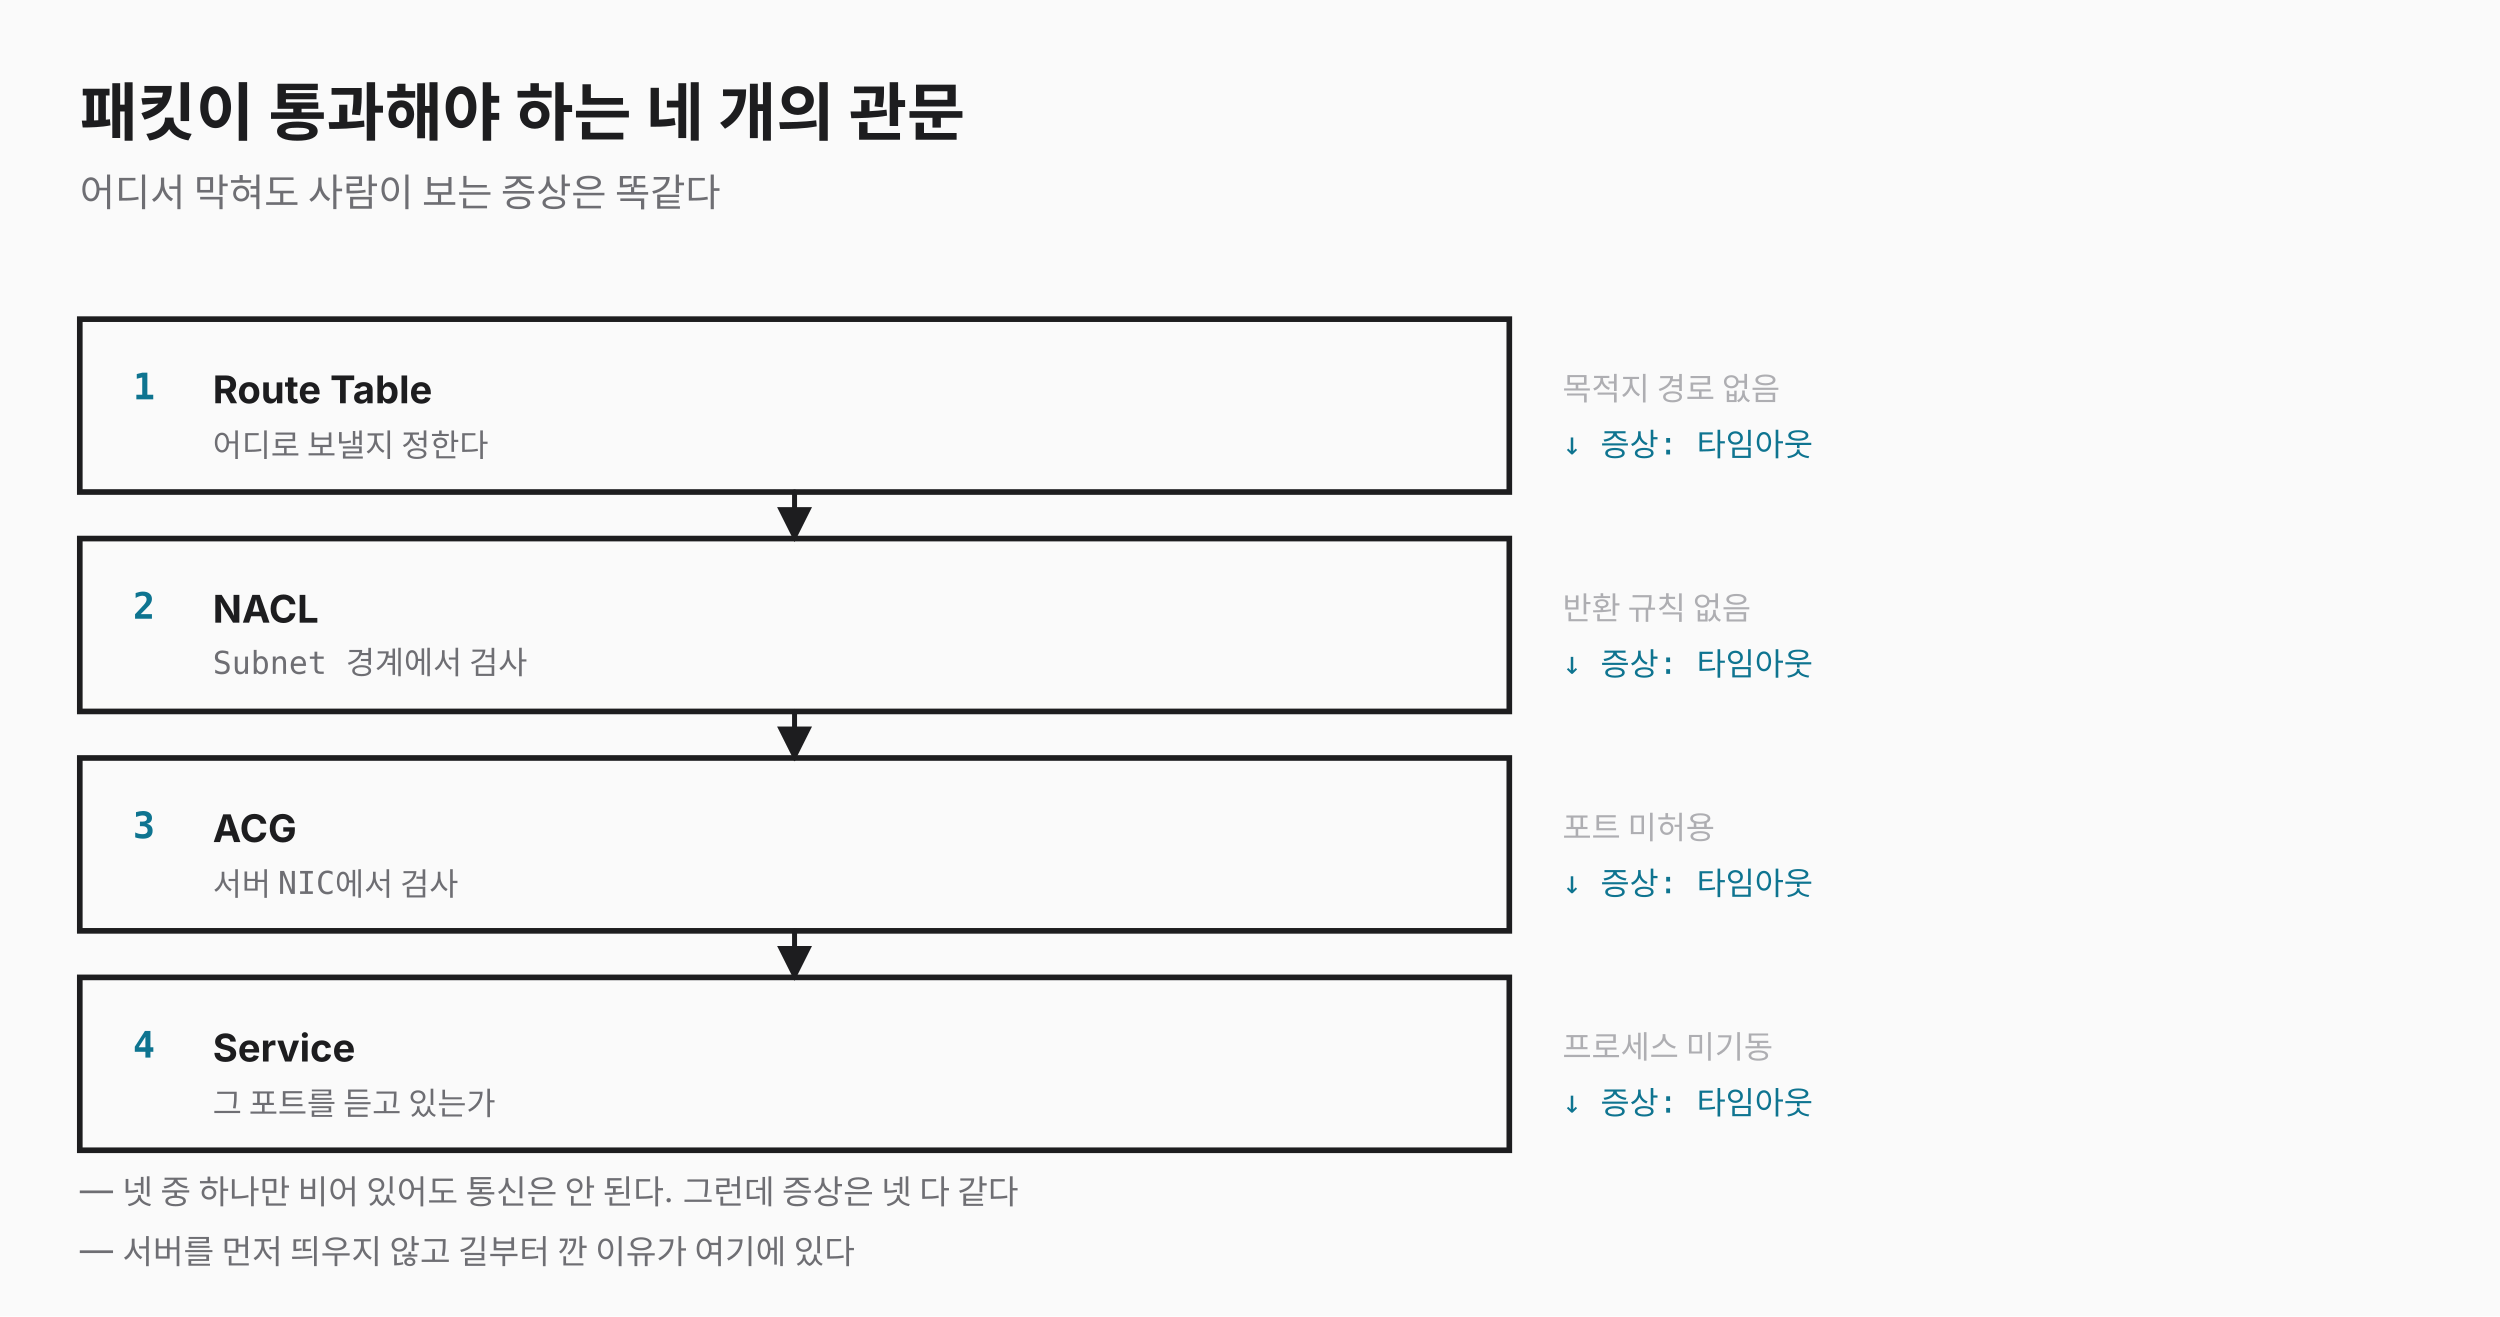
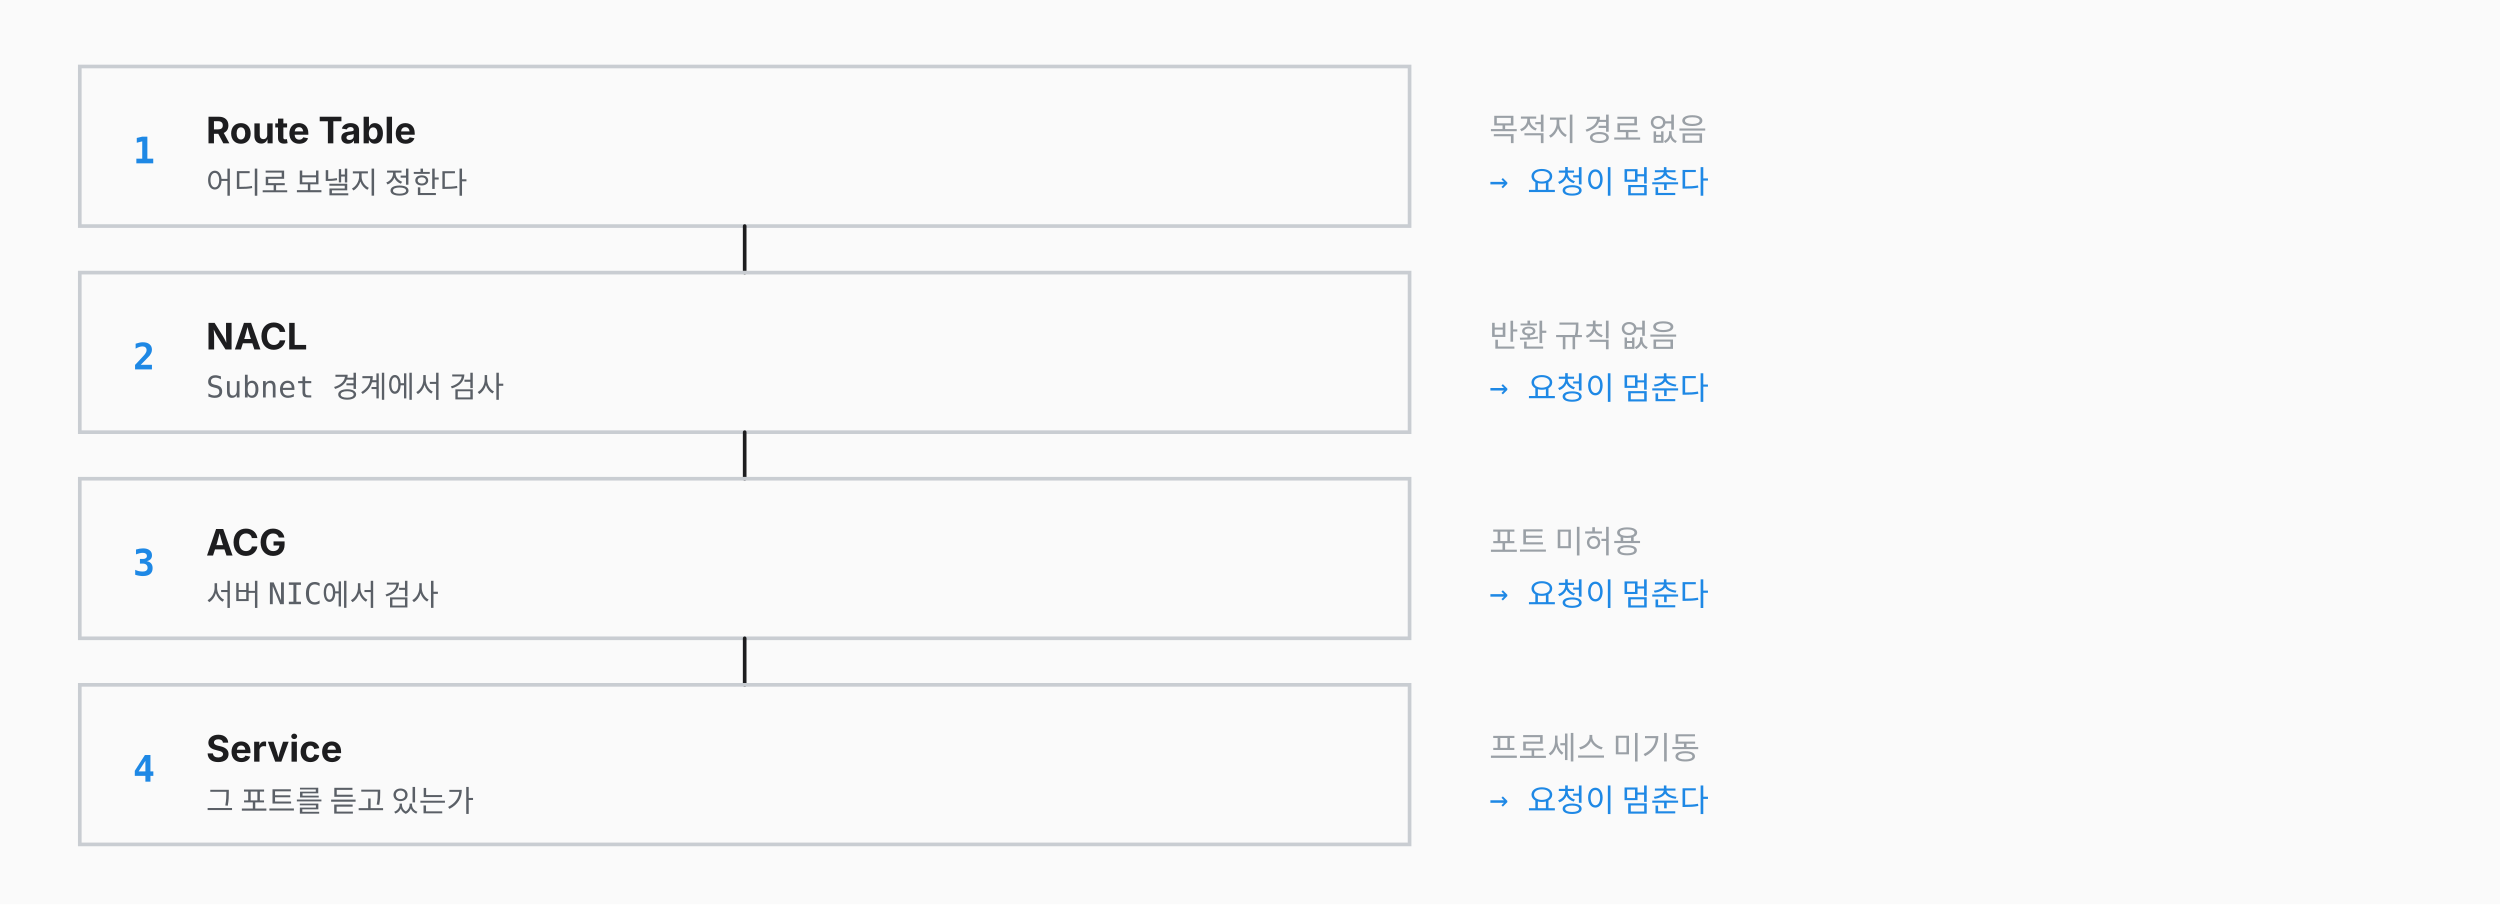
- <svg xmlns="http://www.w3.org/2000/svg" width="752" height="396" viewBox="0 0 752 396">
+ <svg xmlns="http://www.w3.org/2000/svg" width="752" height="272" viewBox="0 66 752 272">
  <defs>
    <marker id="ah" viewBox="0 0 10 10" refX="9" refY="5" markerWidth="7" markerHeight="7" orient="auto-start-reverse">
      <path d="M 0 0 L 10 5 L 0 10 z" fill="#1D1D1F" />
    </marker>
  </defs>
-   <rect width="752" height="396" fill="#FAFAFA" />
-   <text x="24" y="34" font-family="Pretendard, -apple-system, BlinkMacSystemFont, 'Segoe UI', sans-serif" font-size="19" fill="#1D1D1F" font-weight="700" text-anchor="start" opacity="1" dominant-baseline="middle">패킷이 통과해야 하는 네 개의 관문</text>
-   <text x="24" y="58" font-family="Pretendard, -apple-system, BlinkMacSystemFont, 'Segoe UI', sans-serif" font-size="11.5" fill="#6E6E73" font-weight="400" text-anchor="start" opacity="1" dominant-baseline="middle">어디서 막혀도 사람이 보는 증상은 똑같다</text>
-   <rect x="24" y="96" width="430" height="52" rx="0" fill="none" stroke="#1D1D1F" stroke-width="1.7" />
-   <text x="40" y="117" font-family="ui-monospace, SFMono-Regular, Menlo, Consolas, monospace" font-size="11" fill="#0E7490" font-weight="700" text-anchor="start" opacity="1" dominant-baseline="middle">1</text>
-   <text x="64" y="117" font-family="Pretendard, -apple-system, BlinkMacSystemFont, 'Segoe UI', sans-serif" font-size="11.5" fill="#1D1D1F" font-weight="700" text-anchor="start" opacity="1" dominant-baseline="middle">Route Table</text>
-   <text x="64" y="134" font-family="ui-monospace, SFMono-Regular, Menlo, Consolas, monospace" font-size="9.5" fill="#6E6E73" font-weight="400" text-anchor="start" opacity="1" dominant-baseline="middle">어디로 보낼지 정한다</text>
-   <text x="470" y="117" font-family="ui-monospace, SFMono-Regular, Menlo, Consolas, monospace" font-size="9.5" fill="#AEAEB2" font-weight="400" text-anchor="start" opacity="1" dominant-baseline="middle">목적지 경로 없음</text>
-   <text x="470" y="134" font-family="ui-monospace, SFMono-Regular, Menlo, Consolas, monospace" font-size="9.5" fill="#0E7490" font-weight="400" text-anchor="start" opacity="1" dominant-baseline="middle">↓  증상: 타임아웃</text>
-   <path d="M 239 148 L 239 162" fill="none" stroke="#1D1D1F" stroke-width="1.5" marker-end="url(#ah)" stroke-linecap="round" stroke-linejoin="round" />
-   <rect x="24" y="162" width="430" height="52" rx="0" fill="none" stroke="#1D1D1F" stroke-width="1.7" />
-   <text x="40" y="183" font-family="ui-monospace, SFMono-Regular, Menlo, Consolas, monospace" font-size="11" fill="#0E7490" font-weight="700" text-anchor="start" opacity="1" dominant-baseline="middle">2</text>
-   <text x="64" y="183" font-family="Pretendard, -apple-system, BlinkMacSystemFont, 'Segoe UI', sans-serif" font-size="11.5" fill="#1D1D1F" font-weight="700" text-anchor="start" opacity="1" dominant-baseline="middle">NACL</text>
-   <text x="64" y="200" font-family="ui-monospace, SFMono-Regular, Menlo, Consolas, monospace" font-size="9.5" fill="#6E6E73" font-weight="400" text-anchor="start" opacity="1" dominant-baseline="middle">Subnet 경계에서 검사</text>
-   <text x="470" y="183" font-family="ui-monospace, SFMono-Regular, Menlo, Consolas, monospace" font-size="9.5" fill="#AEAEB2" font-weight="400" text-anchor="start" opacity="1" dominant-baseline="middle">반환 규칙 없음</text>
-   <text x="470" y="200" font-family="ui-monospace, SFMono-Regular, Menlo, Consolas, monospace" font-size="9.5" fill="#0E7490" font-weight="400" text-anchor="start" opacity="1" dominant-baseline="middle">↓  증상: 타임아웃</text>
-   <path d="M 239 214 L 239 228" fill="none" stroke="#1D1D1F" stroke-width="1.5" marker-end="url(#ah)" stroke-linecap="round" stroke-linejoin="round" />
-   <rect x="24" y="228" width="430" height="52" rx="0" fill="none" stroke="#1D1D1F" stroke-width="1.7" />
-   <text x="40" y="249" font-family="ui-monospace, SFMono-Regular, Menlo, Consolas, monospace" font-size="11" fill="#0E7490" font-weight="700" text-anchor="start" opacity="1" dominant-baseline="middle">3</text>
-   <text x="64" y="249" font-family="Pretendard, -apple-system, BlinkMacSystemFont, 'Segoe UI', sans-serif" font-size="11.5" fill="#1D1D1F" font-weight="700" text-anchor="start" opacity="1" dominant-baseline="middle">ACG</text>
-   <text x="64" y="266" font-family="ui-monospace, SFMono-Regular, Menlo, Consolas, monospace" font-size="9.5" fill="#6E6E73" font-weight="400" text-anchor="start" opacity="1" dominant-baseline="middle">서버 NIC에서 검사</text>
-   <text x="470" y="249" font-family="ui-monospace, SFMono-Regular, Menlo, Consolas, monospace" font-size="9.5" fill="#AEAEB2" font-weight="400" text-anchor="start" opacity="1" dominant-baseline="middle">포트 미허용</text>
-   <text x="470" y="266" font-family="ui-monospace, SFMono-Regular, Menlo, Consolas, monospace" font-size="9.5" fill="#0E7490" font-weight="400" text-anchor="start" opacity="1" dominant-baseline="middle">↓  증상: 타임아웃</text>
-   <path d="M 239 280 L 239 294" fill="none" stroke="#1D1D1F" stroke-width="1.5" marker-end="url(#ah)" stroke-linecap="round" stroke-linejoin="round" />
-   <rect x="24" y="294" width="430" height="52" rx="0" fill="none" stroke="#1D1D1F" stroke-width="1.7" />
-   <text x="40" y="315" font-family="ui-monospace, SFMono-Regular, Menlo, Consolas, monospace" font-size="11" fill="#0E7490" font-weight="700" text-anchor="start" opacity="1" dominant-baseline="middle">4</text>
-   <text x="64" y="315" font-family="Pretendard, -apple-system, BlinkMacSystemFont, 'Segoe UI', sans-serif" font-size="11.5" fill="#1D1D1F" font-weight="700" text-anchor="start" opacity="1" dominant-baseline="middle">Service</text>
-   <text x="64" y="332" font-family="ui-monospace, SFMono-Regular, Menlo, Consolas, monospace" font-size="9.5" fill="#6E6E73" font-weight="400" text-anchor="start" opacity="1" dominant-baseline="middle">그 포트를 듣고 있는가</text>
-   <text x="470" y="315" font-family="ui-monospace, SFMono-Regular, Menlo, Consolas, monospace" font-size="9.5" fill="#AEAEB2" font-weight="400" text-anchor="start" opacity="1" dominant-baseline="middle">프로세스 미기동</text>
-   <text x="470" y="332" font-family="ui-monospace, SFMono-Regular, Menlo, Consolas, monospace" font-size="9.5" fill="#0E7490" font-weight="400" text-anchor="start" opacity="1" dominant-baseline="middle">↓  증상: 타임아웃</text>
-   <text x="24" y="358" font-family="Pretendard, -apple-system, BlinkMacSystemFont, 'Segoe UI', sans-serif" font-size="10" fill="#6E6E73" font-weight="400" text-anchor="start" opacity="1" dominant-baseline="middle">— 넷 중 하나만 비어 있어도 통신은 안 된다. 그런데 증상은 넷 다 같다</text>
-   <text x="24" y="376" font-family="Pretendard, -apple-system, BlinkMacSystemFont, 'Segoe UI', sans-serif" font-size="10" fill="#6E6E73" font-weight="400" text-anchor="start" opacity="1" dominant-baseline="middle">— 서버를 먼저 띄우지 않고 길부터 깐 이유가 여기에 있다</text>
+   <rect x="0" y="66" width="752" height="272" fill="#FAFAFA" />
+   <text x="24" y="30" font-family="Pretendard, -apple-system, BlinkMacSystemFont, 'Segoe UI', sans-serif" font-size="17" fill="#1D1D1F" font-weight="700" text-anchor="start" opacity="1" dominant-baseline="middle">관문</text>
+   <text x="24" y="52" font-family="Pretendard, -apple-system, BlinkMacSystemFont, 'Segoe UI', sans-serif" font-size="11" fill="#5A5F66" font-weight="400" text-anchor="start" opacity="1" dominant-baseline="middle">어디서 막혀도 증상은 같다</text>
+   <rect x="24" y="86" width="400" height="48" rx="0" fill="none" stroke="#C9CDD2" stroke-width="1.1" />
+   <text x="40" y="112" font-family="ui-monospace, SFMono-Regular, Menlo, Consolas, monospace" font-size="11" fill="#1E88E5" font-weight="700" text-anchor="start" opacity="1" dominant-baseline="middle">1</text>
+   <text x="62" y="105" font-family="Pretendard, -apple-system, BlinkMacSystemFont, 'Segoe UI', sans-serif" font-size="11" fill="#1D1D1F" font-weight="700" text-anchor="start" opacity="1" dominant-baseline="middle">Route Table</text>
+   <text x="62" y="121" font-family="ui-monospace, SFMono-Regular, Menlo, Consolas, monospace" font-size="9" fill="#5A5F66" font-weight="400" text-anchor="start" opacity="1" dominant-baseline="middle">어디로 보낼지 정한다</text>
+   <text x="448" y="105" font-family="ui-monospace, SFMono-Regular, Menlo, Consolas, monospace" font-size="9.5" fill="#9AA0A6" font-weight="400" text-anchor="start" opacity="1" dominant-baseline="middle">목적지 경로 없음</text>
+   <text x="448" y="121" font-family="ui-monospace, SFMono-Regular, Menlo, Consolas, monospace" font-size="9.5" fill="#1E88E5" font-weight="400" text-anchor="start" opacity="1" dominant-baseline="middle">→  요청이 멈춘다</text>
+   <path d="M 224 134 L 224 148" fill="none" stroke="#1D1D1F" stroke-width="1.1" stroke-linecap="round" stroke-linejoin="round" />
+   <rect x="24" y="148" width="400" height="48" rx="0" fill="none" stroke="#C9CDD2" stroke-width="1.1" />
+   <text x="40" y="174" font-family="ui-monospace, SFMono-Regular, Menlo, Consolas, monospace" font-size="11" fill="#1E88E5" font-weight="700" text-anchor="start" opacity="1" dominant-baseline="middle">2</text>
+   <text x="62" y="167" font-family="Pretendard, -apple-system, BlinkMacSystemFont, 'Segoe UI', sans-serif" font-size="11" fill="#1D1D1F" font-weight="700" text-anchor="start" opacity="1" dominant-baseline="middle">NACL</text>
+   <text x="62" y="183" font-family="ui-monospace, SFMono-Regular, Menlo, Consolas, monospace" font-size="9" fill="#5A5F66" font-weight="400" text-anchor="start" opacity="1" dominant-baseline="middle">Subnet 경계에서 검사</text>
+   <text x="448" y="167" font-family="ui-monospace, SFMono-Regular, Menlo, Consolas, monospace" font-size="9.5" fill="#9AA0A6" font-weight="400" text-anchor="start" opacity="1" dominant-baseline="middle">반환 규칙 없음</text>
+   <text x="448" y="183" font-family="ui-monospace, SFMono-Regular, Menlo, Consolas, monospace" font-size="9.5" fill="#1E88E5" font-weight="400" text-anchor="start" opacity="1" dominant-baseline="middle">→  요청이 멈춘다</text>
+   <path d="M 224 196 L 224 210" fill="none" stroke="#1D1D1F" stroke-width="1.1" stroke-linecap="round" stroke-linejoin="round" />
+   <rect x="24" y="210" width="400" height="48" rx="0" fill="none" stroke="#C9CDD2" stroke-width="1.1" />
+   <text x="40" y="236" font-family="ui-monospace, SFMono-Regular, Menlo, Consolas, monospace" font-size="11" fill="#1E88E5" font-weight="700" text-anchor="start" opacity="1" dominant-baseline="middle">3</text>
+   <text x="62" y="229" font-family="Pretendard, -apple-system, BlinkMacSystemFont, 'Segoe UI', sans-serif" font-size="11" fill="#1D1D1F" font-weight="700" text-anchor="start" opacity="1" dominant-baseline="middle">ACG</text>
+   <text x="62" y="245" font-family="ui-monospace, SFMono-Regular, Menlo, Consolas, monospace" font-size="9" fill="#5A5F66" font-weight="400" text-anchor="start" opacity="1" dominant-baseline="middle">서버 NIC에서 검사</text>
+   <text x="448" y="229" font-family="ui-monospace, SFMono-Regular, Menlo, Consolas, monospace" font-size="9.5" fill="#9AA0A6" font-weight="400" text-anchor="start" opacity="1" dominant-baseline="middle">포트 미허용</text>
+   <text x="448" y="245" font-family="ui-monospace, SFMono-Regular, Menlo, Consolas, monospace" font-size="9.5" fill="#1E88E5" font-weight="400" text-anchor="start" opacity="1" dominant-baseline="middle">→  요청이 멈춘다</text>
+   <path d="M 224 258 L 224 272" fill="none" stroke="#1D1D1F" stroke-width="1.1" stroke-linecap="round" stroke-linejoin="round" />
+   <rect x="24" y="272" width="400" height="48" rx="0" fill="none" stroke="#C9CDD2" stroke-width="1.1" />
+   <text x="40" y="298" font-family="ui-monospace, SFMono-Regular, Menlo, Consolas, monospace" font-size="11" fill="#1E88E5" font-weight="700" text-anchor="start" opacity="1" dominant-baseline="middle">4</text>
+   <text x="62" y="291" font-family="Pretendard, -apple-system, BlinkMacSystemFont, 'Segoe UI', sans-serif" font-size="11" fill="#1D1D1F" font-weight="700" text-anchor="start" opacity="1" dominant-baseline="middle">Service</text>
+   <text x="62" y="307" font-family="ui-monospace, SFMono-Regular, Menlo, Consolas, monospace" font-size="9" fill="#5A5F66" font-weight="400" text-anchor="start" opacity="1" dominant-baseline="middle">그 포트를 듣고 있는가</text>
+   <text x="448" y="291" font-family="ui-monospace, SFMono-Regular, Menlo, Consolas, monospace" font-size="9.5" fill="#9AA0A6" font-weight="400" text-anchor="start" opacity="1" dominant-baseline="middle">프로세스 미기동</text>
+   <text x="448" y="307" font-family="ui-monospace, SFMono-Regular, Menlo, Consolas, monospace" font-size="9.5" fill="#1E88E5" font-weight="400" text-anchor="start" opacity="1" dominant-baseline="middle">→  요청이 멈춘다</text>
+   <text x="24" y="352" font-family="Pretendard, -apple-system, BlinkMacSystemFont, 'Segoe UI', sans-serif" font-size="9.5" fill="#5A5F66" font-weight="400" text-anchor="start" opacity="1" dominant-baseline="middle">· 넷 중 하나만 비어도 통신은 안 되는데 증상은 넷 다 같다</text>
</svg>
